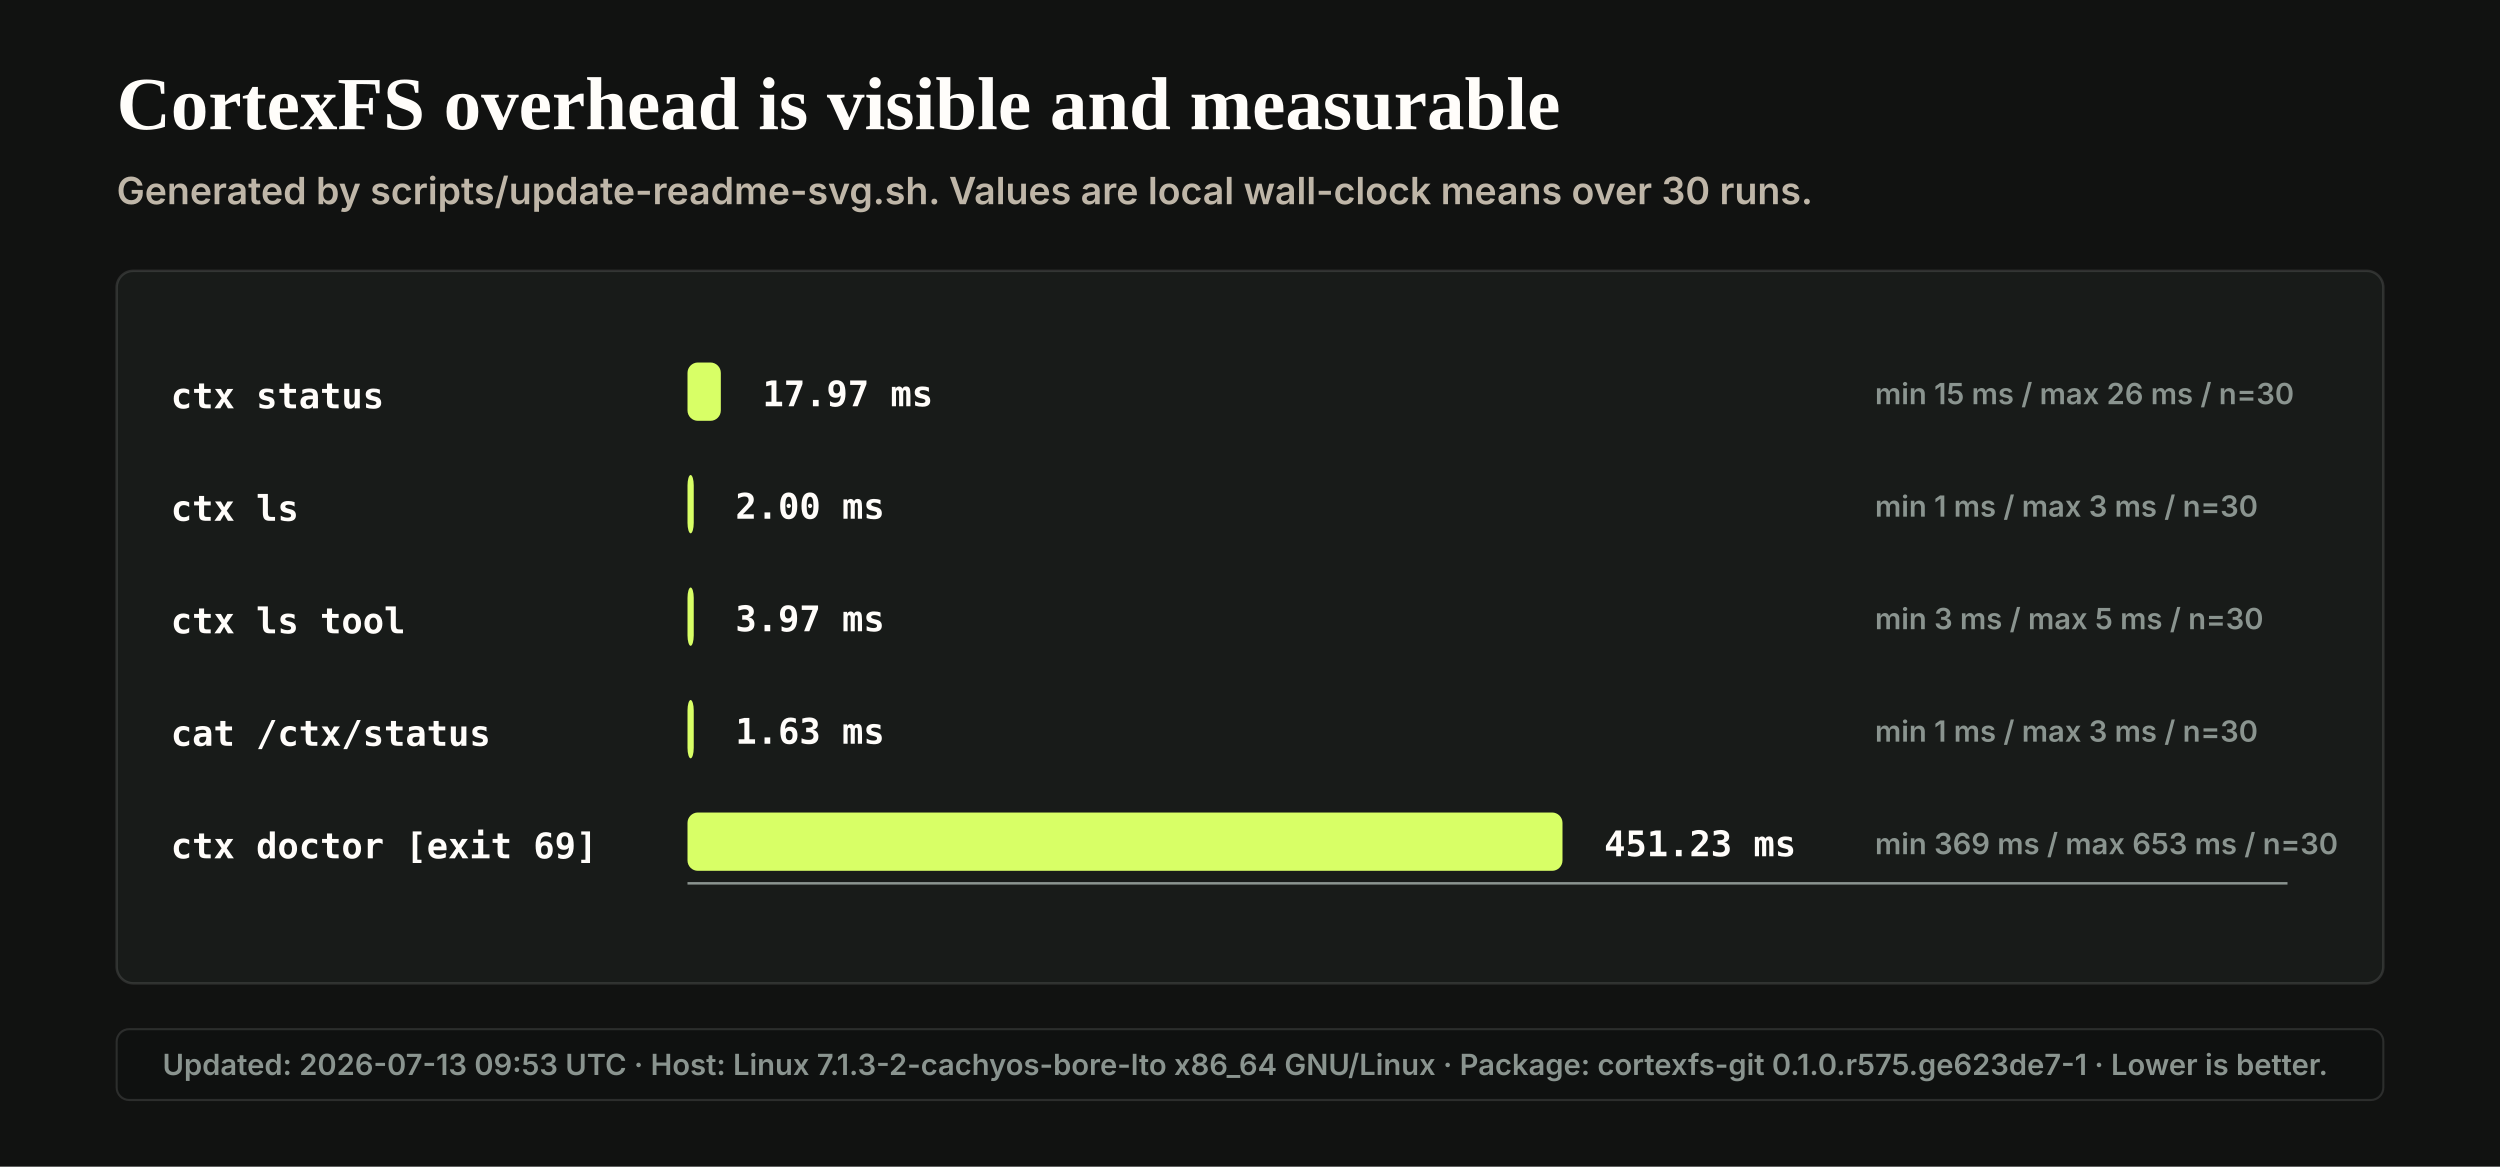
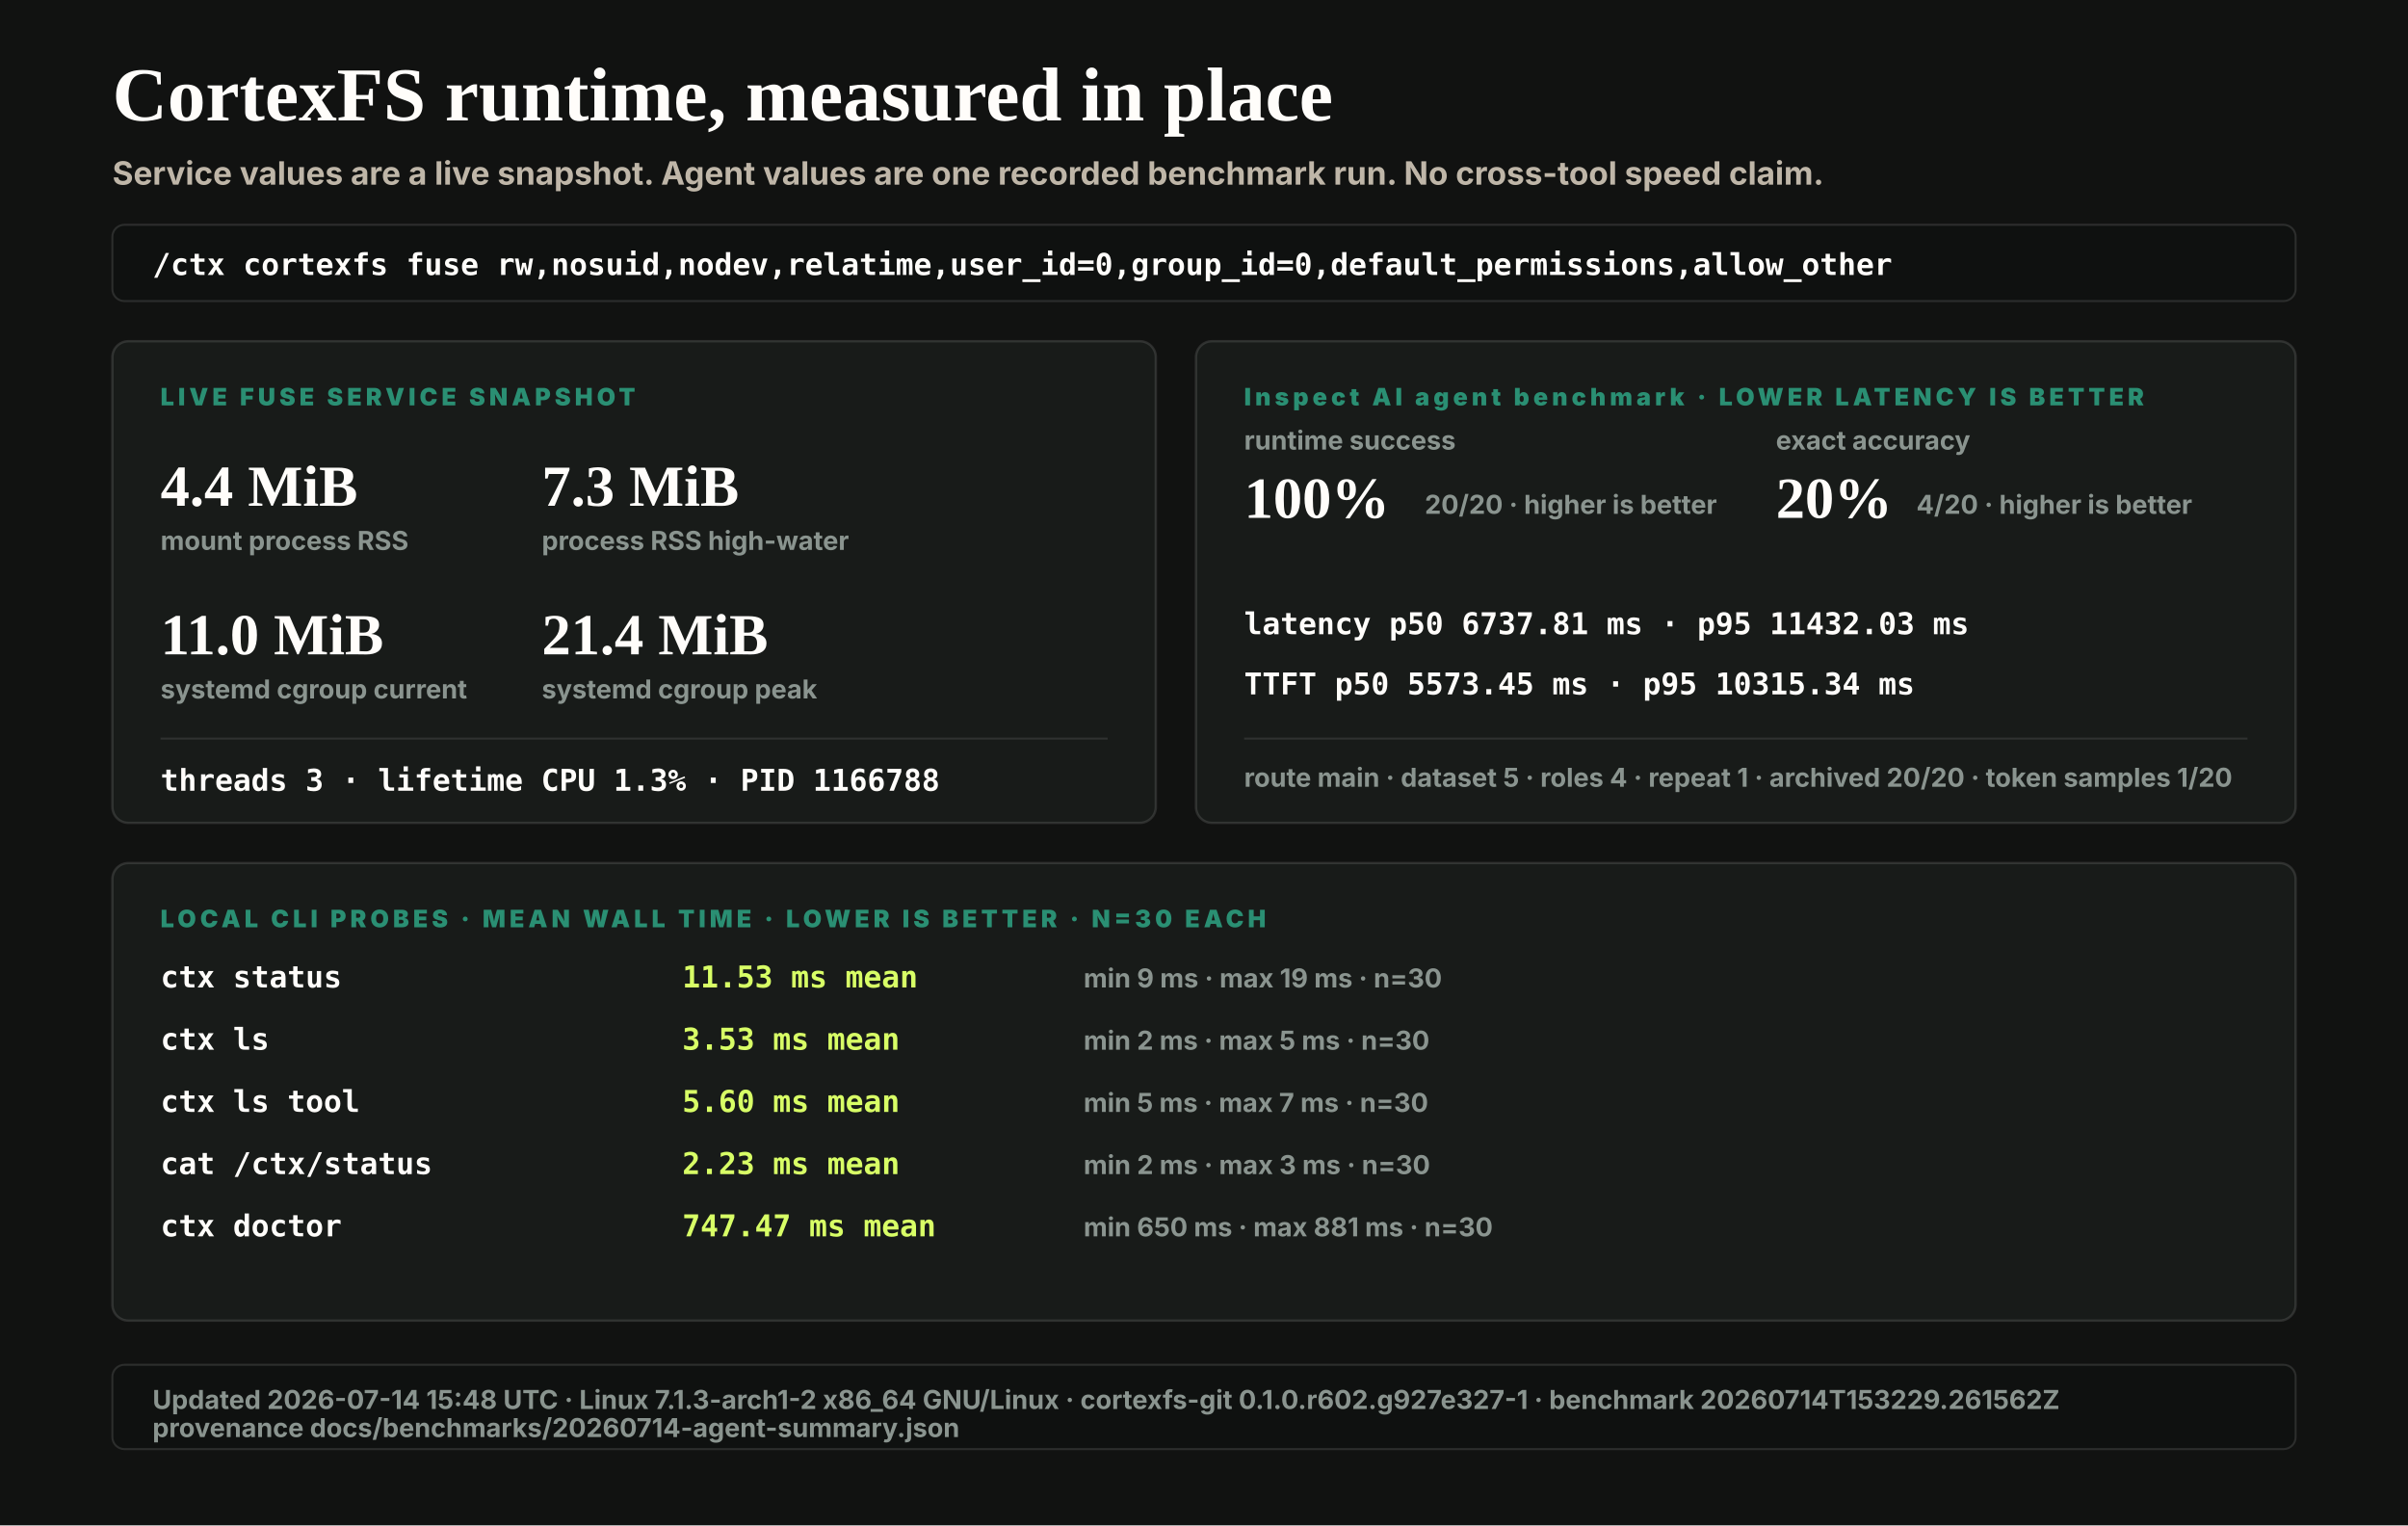
- <svg xmlns="http://www.w3.org/2000/svg" width="1200" height="560" viewBox="0 0 1200 560" role="img" aria-labelledby="title desc">
+ <svg xmlns="http://www.w3.org/2000/svg" width="1200" height="760" viewBox="0 0 1200 760" role="img" aria-labelledby="title desc">
  <defs>
-     <style>.bg{fill:#111211}.panel{fill:#181b19;stroke:#fffdfa;stroke-opacity:.12;stroke-width:1.2}.title{font:650 36px Georgia,"Times New Roman",serif;fill:#fffdfa;letter-spacing:0}.text{font:600 18px Inter,ui-sans-serif,system-ui,-apple-system,"Segoe UI",sans-serif;fill:#bfb6a8}.mono{font:850 17px ui-monospace,SFMono-Regular,Menlo,Consolas,monospace;fill:#fffdfa}.small{font:600 14px Inter,ui-sans-serif,system-ui,-apple-system,"Segoe UI",sans-serif;fill:#8a948f}.bar{fill:#d8ff66}.axis{stroke:#8a948f;stroke-width:1.2}</style>
+     <style>.bg{fill:#111211}.panel{fill:#181b19;stroke:#fffdfa;stroke-opacity:.12;stroke-width:1.2}.title{font:650 38px Georgia,"Times New Roman",serif;fill:#fffdfa}.label{font:900 12px Inter,ui-sans-serif,system-ui,sans-serif;fill:#2a8f73;letter-spacing:2px}.text{font:650 16px Inter,ui-sans-serif,system-ui,sans-serif;fill:#bfb6a8}.value{font:700 29px Georgia,"Times New Roman",serif;fill:#fffdfa}.mono{font:850 15px ui-monospace,SFMono-Regular,Menlo,Consolas,monospace;fill:#fffdfa}.small{font:650 13px Inter,ui-sans-serif,system-ui,sans-serif;fill:#8a948f}.lime{fill:#d8ff66}.mint{fill:#2a8f73}.line{stroke:#fffdfa;stroke-opacity:.1}</style>
  </defs>
-   <rect class="bg" width="1200" height="560" />
-   <text class="title" x="56" y="62">CortexFS overhead is visible and measurable</text>
-   <text class="text" x="56" y="98">Generated by scripts/update-readme-svg.sh. Values are local wall-clock means over 30 runs.</text>
-   <rect class="panel" x="56" y="130" width="1088" height="342" rx="8" />
-   <line class="axis" x1="330" y1="424" x2="1098" y2="424" />
-   <text class="mono" x="82" y="196">ctx status</text>
-   <rect class="bar" x="330" y="174" width="16" height="28" rx="5" />
-   <text class="mono" x="366" y="195">17.97 ms</text>
-   <text class="small" x="900" y="194">min 15 ms / max 26 ms / n=30</text>
-   <text class="mono" x="82" y="250">ctx ls</text>
-   <rect class="bar" x="330" y="228" width="3" height="28" rx="5" />
-   <text class="mono" x="353" y="249">2.00 ms</text>
-   <text class="small" x="900" y="248">min 1 ms / max 3 ms / n=30</text>
-   <text class="mono" x="82" y="304">ctx ls tool</text>
-   <rect class="bar" x="330" y="282" width="3" height="28" rx="5" />
-   <text class="mono" x="353" y="303">3.97 ms</text>
-   <text class="small" x="900" y="302">min 3 ms / max 5 ms / n=30</text>
-   <text class="mono" x="82" y="358">cat /ctx/status</text>
-   <rect class="bar" x="330" y="336" width="3" height="28" rx="5" />
-   <text class="mono" x="353" y="357">1.63 ms</text>
-   <text class="small" x="900" y="356">min 1 ms / max 3 ms / n=30</text>
-   <text class="mono" x="82" y="412">ctx doctor [exit 69]</text>
-   <rect class="bar" x="330" y="390" width="420" height="28" rx="5" />
-   <text class="mono" x="770" y="411">451.23 ms</text>
-   <text class="small" x="900" y="410">min 369 ms / max 653 ms / n=30</text>
-   <rect x="56" y="494" width="1088" height="34" rx="6" fill="#0f1110" stroke="#fffdfa" stroke-opacity=".12" />
-   <text class="small" x="78" y="516">Updated: 2026-07-13 09:53 UTC · Host: Linux 7.1.3-2-cachyos-bore-lto x86_64 GNU/Linux · Package: cortexfs-git 0.1.0.r575.ge623de7-1 · Lower is better.</text>
+   <rect class="bg" width="1200" height="760" />
+   <text class="title" x="56" y="60">CortexFS runtime, measured in place</text>
+   <text class="text" x="56" y="92">Service values are a live snapshot. Agent values are one recorded benchmark run. No cross-tool speed claim.</text>
+   <rect x="56" y="112" width="1088" height="38" rx="6" fill="#0f1110" stroke="#fffdfa" stroke-opacity=".12" />
+   <text class="mono" x="76" y="137">/ctx cortexfs fuse rw,nosuid,nodev,relatime,user_id=0,group_id=0,default_permissions,allow_other</text>
+   <rect class="panel" x="56" y="170" width="520" height="240" rx="8" />
+   <text class="label" x="80" y="202">LIVE FUSE SERVICE SNAPSHOT</text>
+   <text class="value" x="80" y="252">4.4 MiB</text>
+   <text class="small" x="80" y="274">mount process RSS</text>
+   <text class="value" x="270" y="252">7.3 MiB</text>
+   <text class="small" x="270" y="274">process RSS high-water</text>
+   <text class="value" x="80" y="326">11.0 MiB</text>
+   <text class="small" x="80" y="348">systemd cgroup current</text>
+   <text class="value" x="270" y="326">21.4 MiB</text>
+   <text class="small" x="270" y="348">systemd cgroup peak</text>
+   <line class="line" x1="80" y1="368" x2="552" y2="368" />
+   <text class="mono" x="80" y="394">threads 3 · lifetime CPU 1.3% · PID 1166788</text>
+   <rect class="panel" x="596" y="170" width="548" height="240" rx="8" />
+   <text class="label" x="620" y="202">Inspect AI agent benchmark · LOWER LATENCY IS BETTER</text>
+   <text class="small" x="620" y="224">runtime success</text>
+   <text class="value" x="620" y="258">100%</text>
+   <text class="small" x="710" y="256">20/20 · higher is better</text>
+   <text class="small" x="885" y="224">exact accuracy</text>
+   <text class="value" x="885" y="258">20%</text>
+   <text class="small" x="955" y="256">4/20 · higher is better</text>
+   <text class="mono" x="620" y="316">latency  p50 6737.81 ms · p95 11432.03 ms</text>
+   <text class="mono" x="620" y="346">TTFT     p50 5573.45 ms · p95 10315.34 ms</text>
+   <line class="line" x1="620" y1="368" x2="1120" y2="368" />
+   <text class="small" x="620" y="392">route main · dataset 5 · roles 4 · repeat 1 · archived 20/20 · token samples 1/20</text>
+   <rect class="panel" x="56" y="430" width="1088" height="228" rx="8" />
+   <text class="label" x="80" y="462">LOCAL CLI PROBES · MEAN WALL TIME · LOWER IS BETTER · N=30 EACH</text>
+   <text class="mono" x="80" y="492">ctx status</text>
+   <text class="mono lime" x="340" y="492">11.53 ms mean</text>
+   <text class="small" x="540" y="492">min 9 ms · max 19 ms · n=30</text>
+   <text class="mono" x="80" y="523">ctx ls</text>
+   <text class="mono lime" x="340" y="523">3.53 ms mean</text>
+   <text class="small" x="540" y="523">min 2 ms · max 5 ms · n=30</text>
+   <text class="mono" x="80" y="554">ctx ls tool</text>
+   <text class="mono lime" x="340" y="554">5.60 ms mean</text>
+   <text class="small" x="540" y="554">min 5 ms · max 7 ms · n=30</text>
+   <text class="mono" x="80" y="585">cat /ctx/status</text>
+   <text class="mono lime" x="340" y="585">2.23 ms mean</text>
+   <text class="small" x="540" y="585">min 2 ms · max 3 ms · n=30</text>
+   <text class="mono" x="80" y="616">ctx doctor</text>
+   <text class="mono lime" x="340" y="616">747.47 ms mean</text>
+   <text class="small" x="540" y="616">min 650 ms · max 881 ms · n=30</text>
+   <rect x="56" y="680" width="1088" height="42" rx="6" fill="#0f1110" stroke="#fffdfa" stroke-opacity=".12" />
+   <text class="small" x="76" y="702">Updated 2026-07-14 15:48 UTC · Linux 7.1.3-arch1-2 x86_64 GNU/Linux · cortexfs-git 0.1.0.r602.g927e327-1 · benchmark 20260714T153229.261562Z</text>
+   <text class="small" x="76" y="716">provenance docs/benchmarks/20260714-agent-summary.json</text>
</svg>
